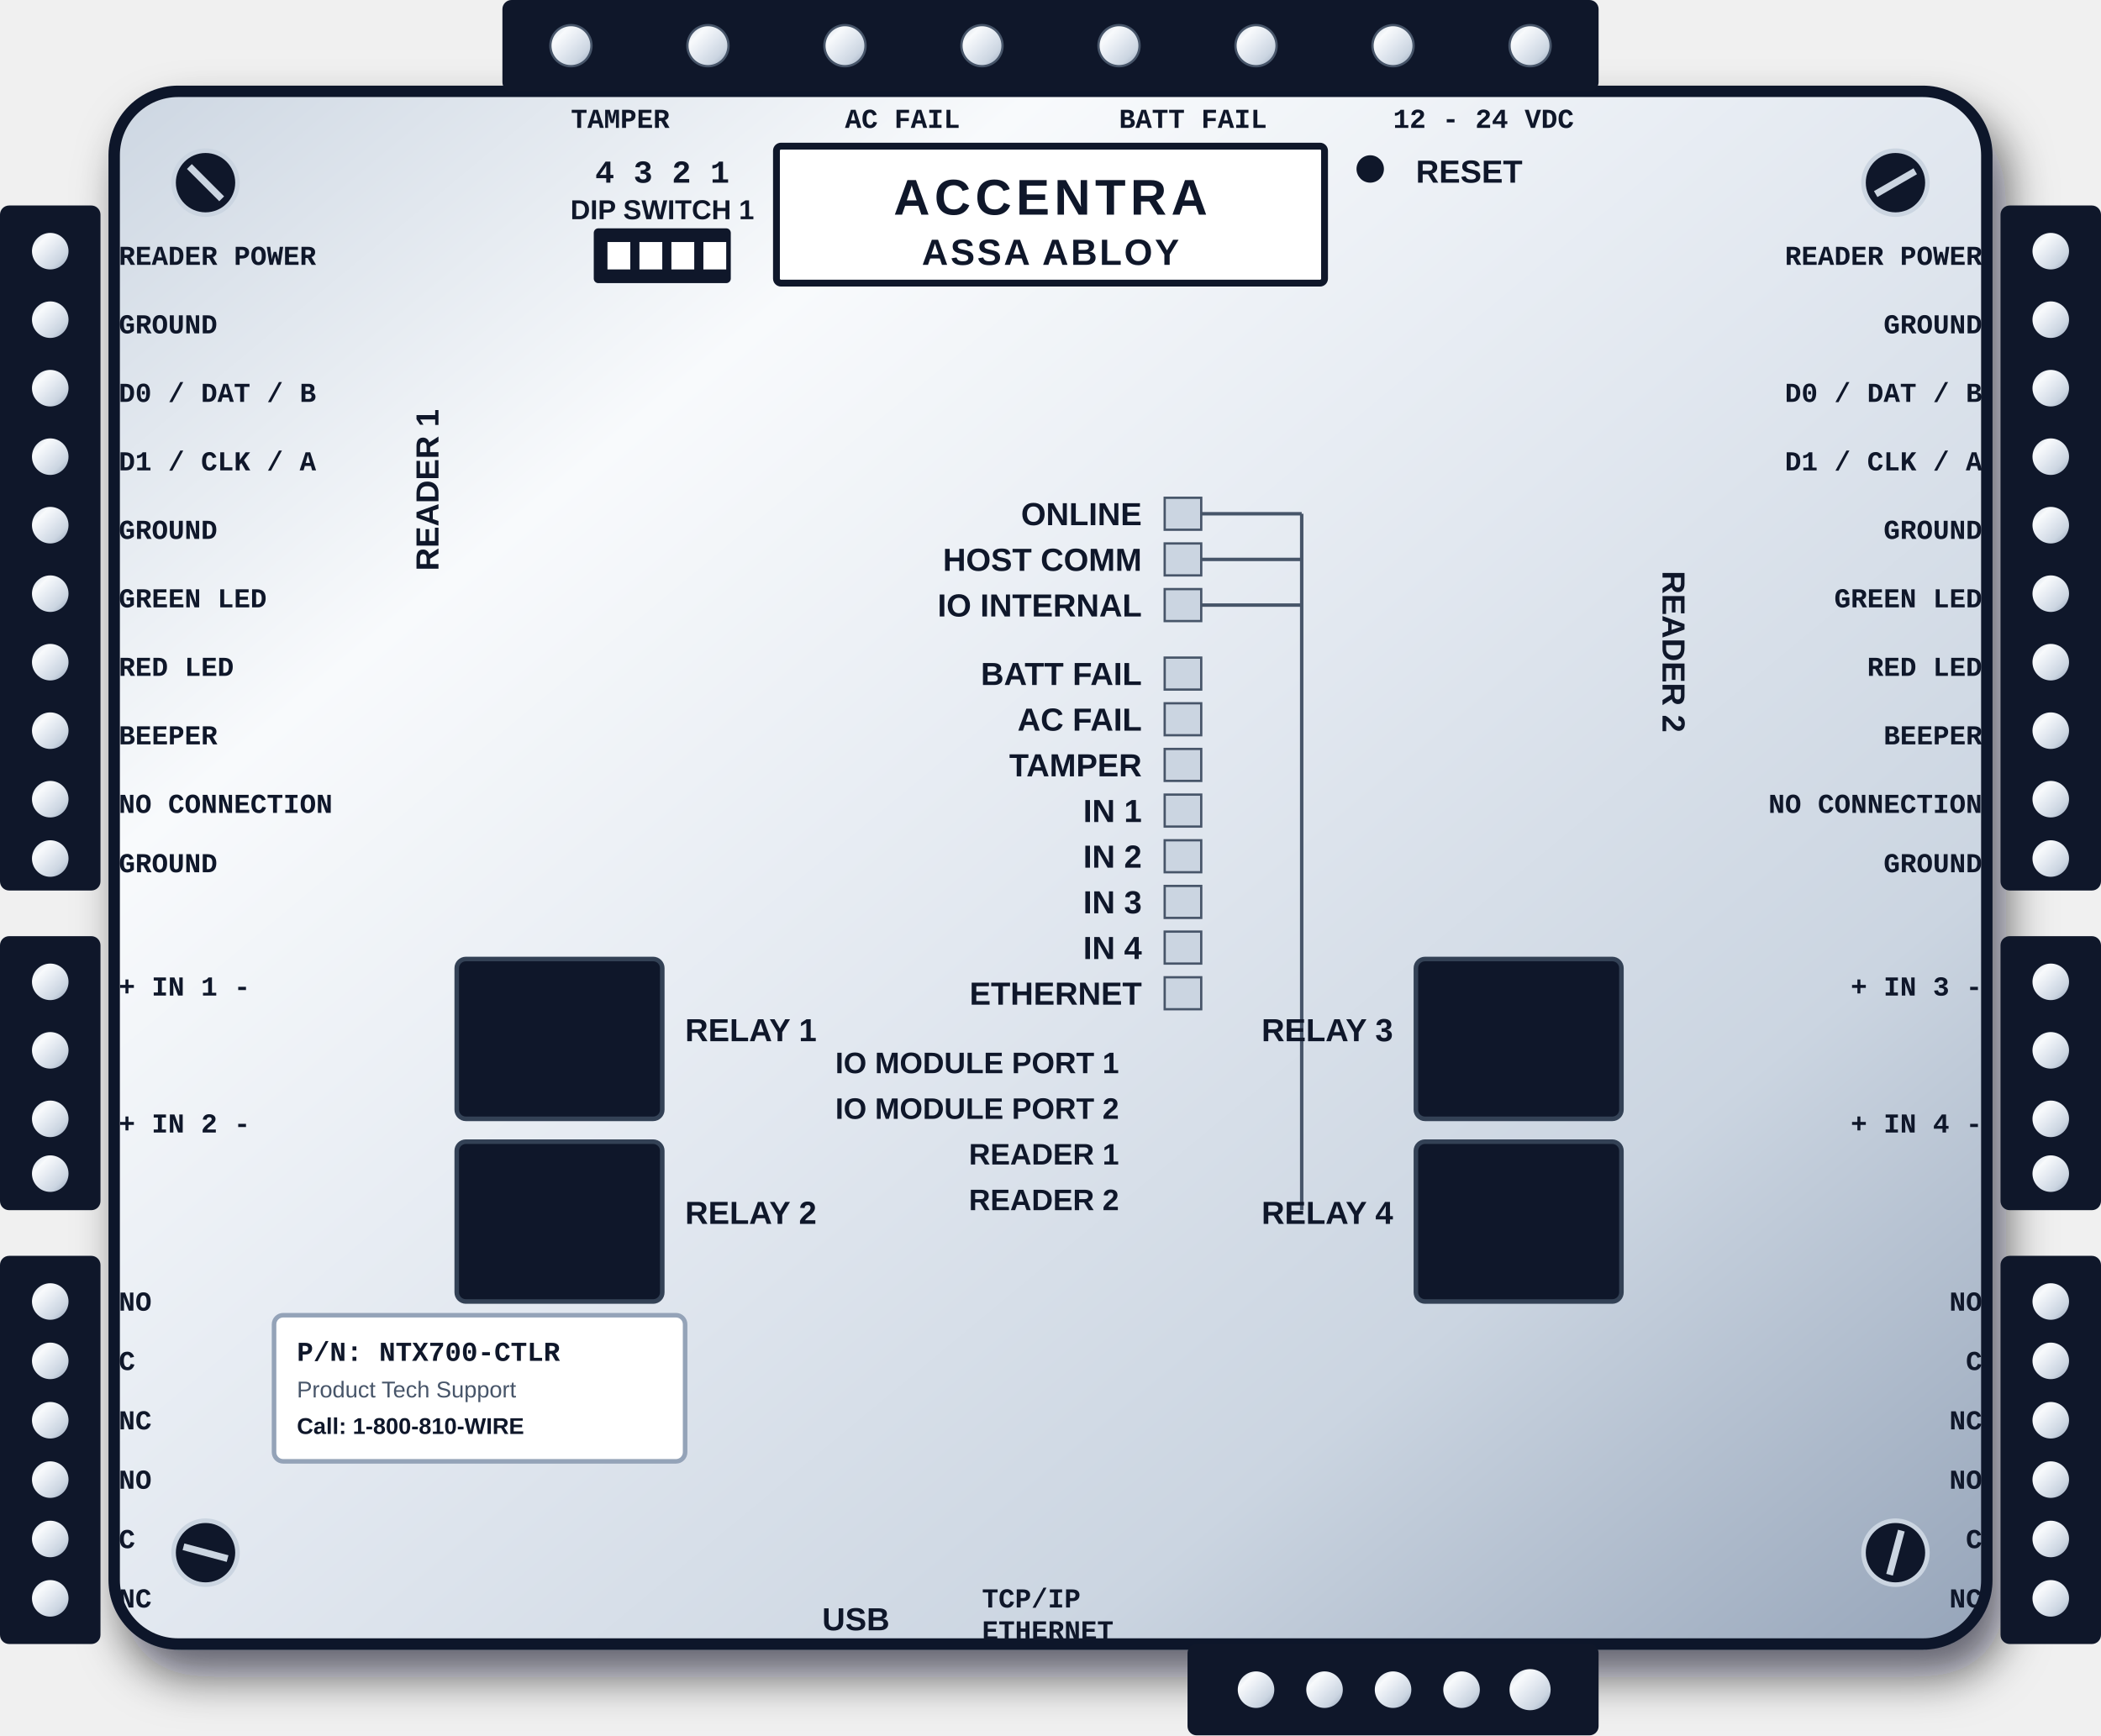
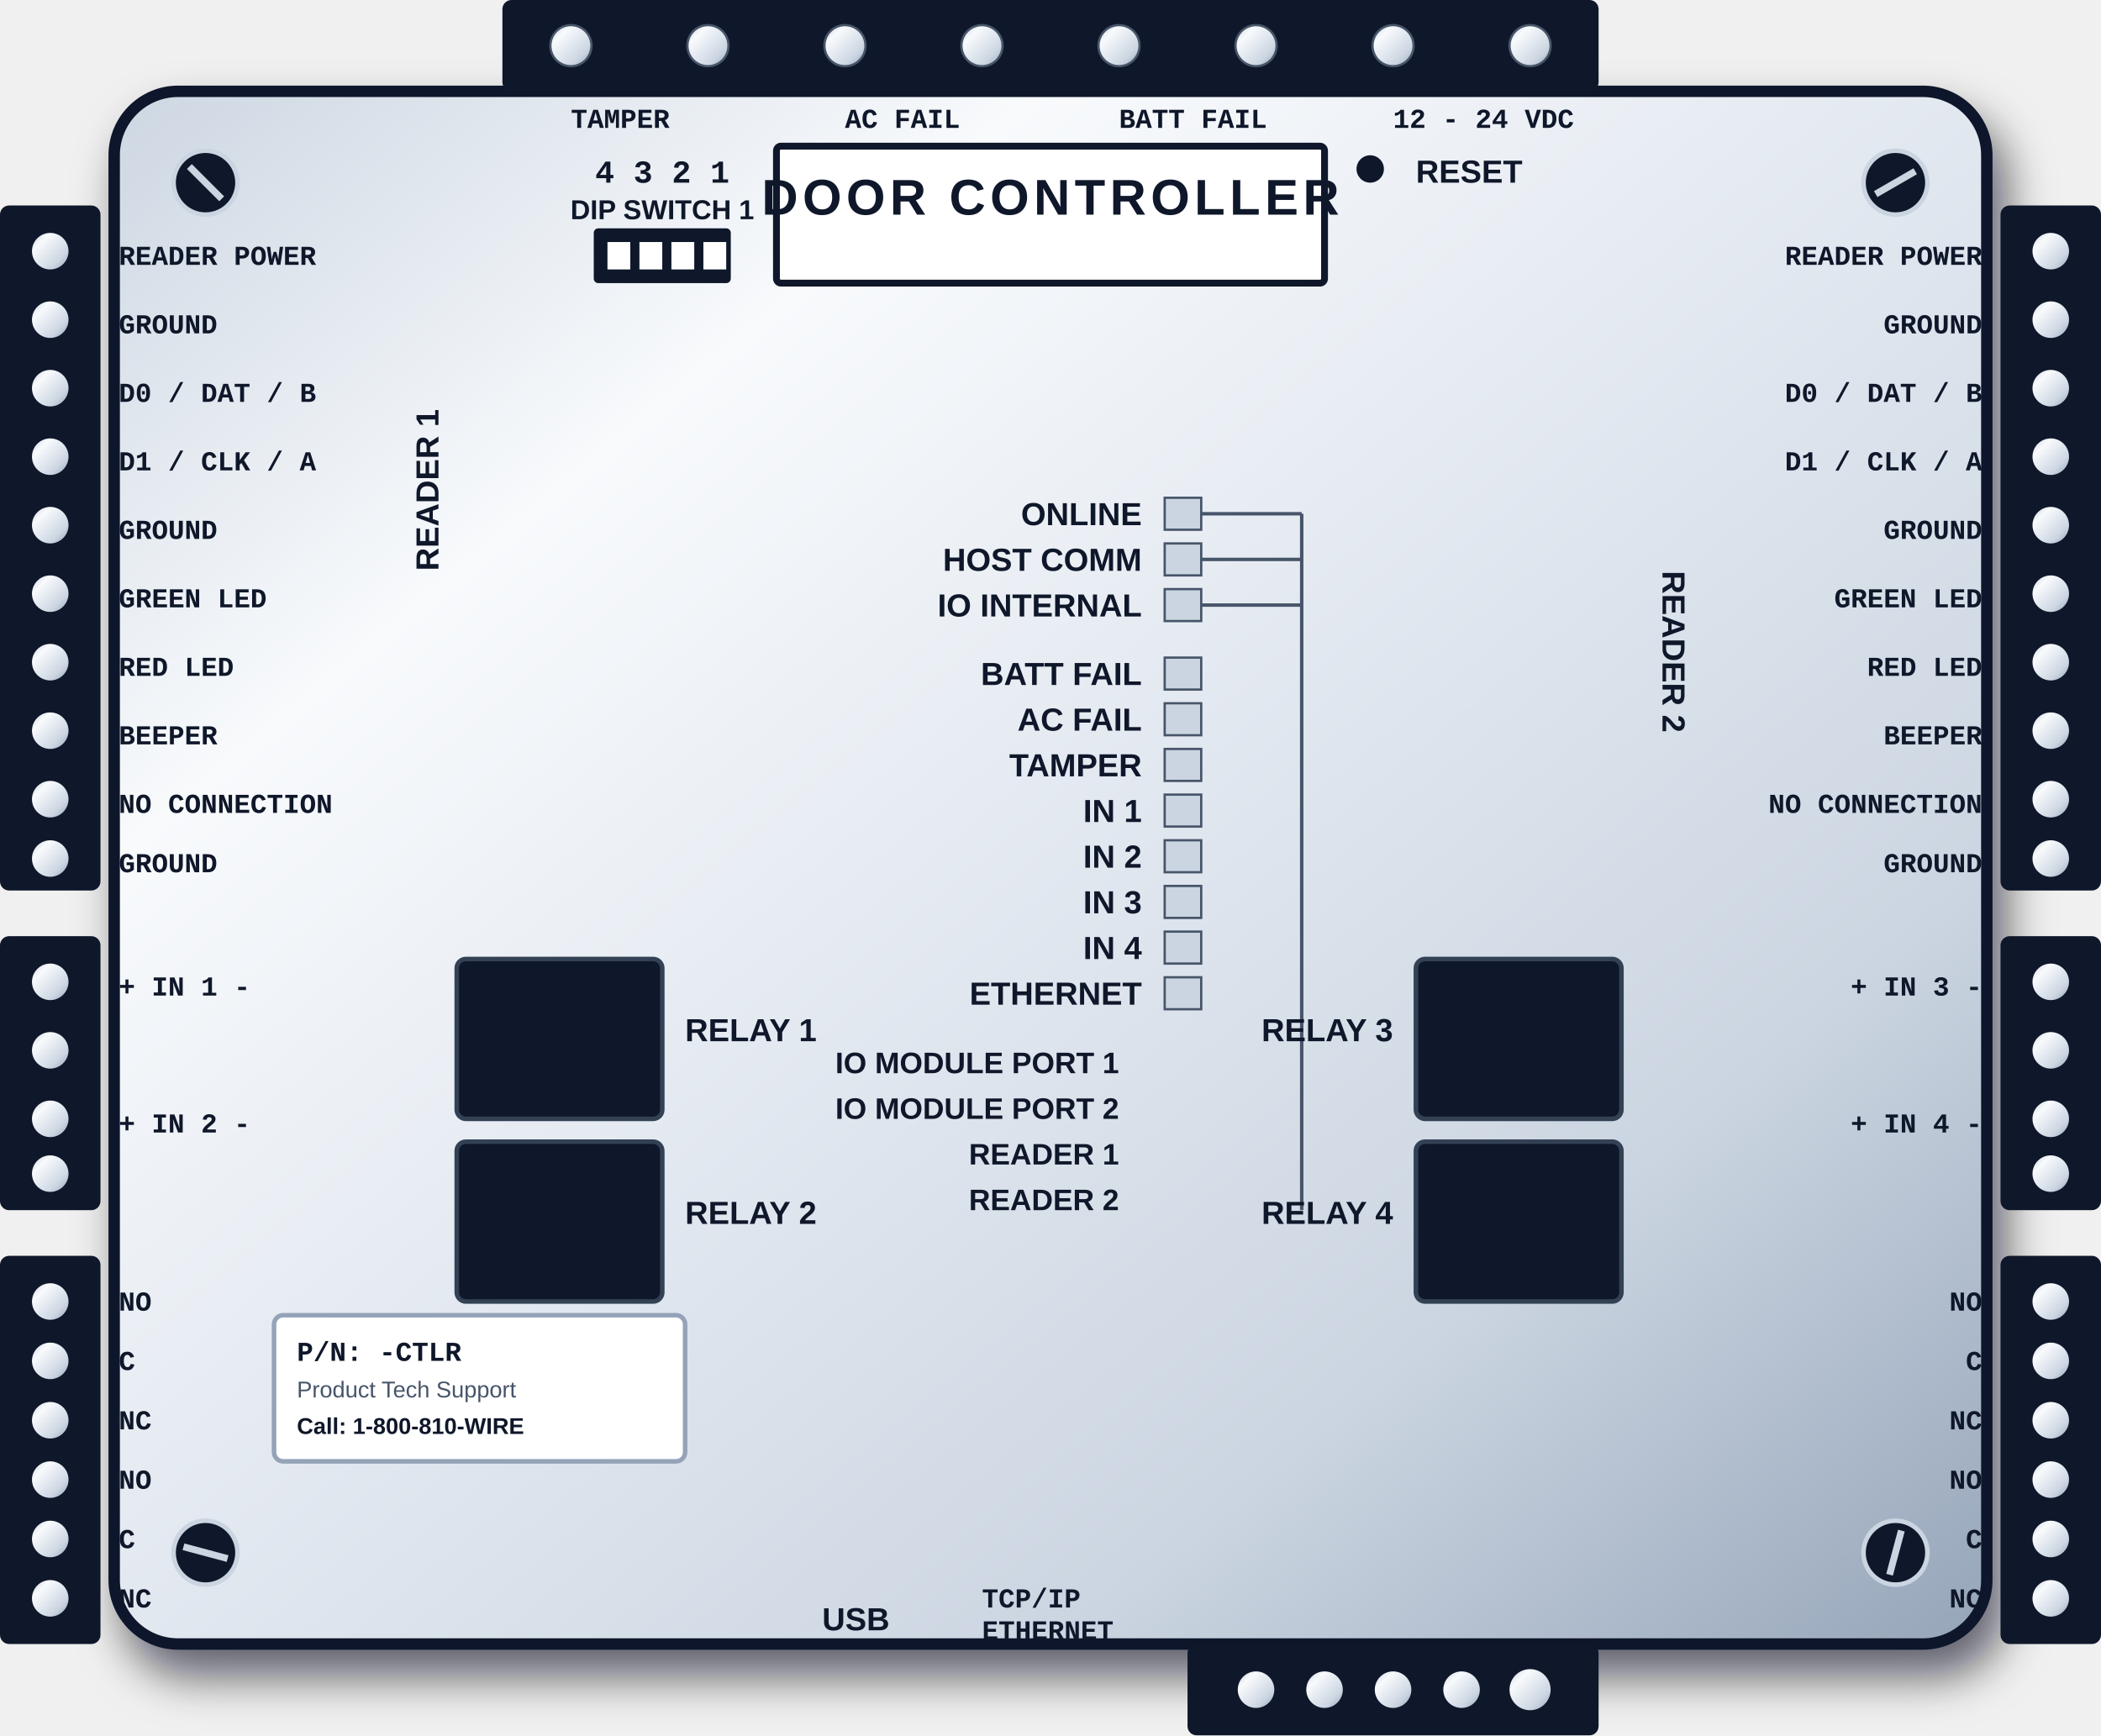
<svg xmlns="http://www.w3.org/2000/svg" viewBox="0 0 460 380" width="460" height="380">
  <defs>
    <linearGradient id="metalPlate" x1="0%" y1="0%" x2="100%" y2="100%">
      <stop offset="0%" stop-color="#cbd5e1" />
      <stop offset="25%" stop-color="#f8fafc" />
      <stop offset="50%" stop-color="#e2e8f0" />
      <stop offset="75%" stop-color="#cbd5e1" />
      <stop offset="100%" stop-color="#94a3b8" />
    </linearGradient>
    <filter id="shadowHeavy" x="-10%" y="-10%" width="120%" height="120%">
      <feDropShadow dx="3" dy="6" stdDeviation="5" flood-color="#020617" flood-opacity="0.6" />
    </filter>
  </defs>
  <rect x="25" y="20" width="410" height="340" rx="14" fill="url(#metalPlate)" stroke="#0f172a" stroke-width="2.5" filter="url(#shadowHeavy)" />
  <circle cx="45" cy="40" r="7" fill="#0f172a" stroke="#cbd5e1" stroke-width="1" />
  <line x1="40" y1="40" x2="50" y2="40" stroke="#cbd5e1" stroke-width="1.5" transform="rotate(45 45 40)" />
  <circle cx="415" cy="40" r="7" fill="#0f172a" stroke="#cbd5e1" stroke-width="1" />
  <line x1="410" y1="40" x2="420" y2="40" stroke="#cbd5e1" stroke-width="1.5" transform="rotate(-30 415 40)" />
  <circle cx="45" cy="340" r="7" fill="#0f172a" stroke="#cbd5e1" stroke-width="1" />
  <line x1="40" y1="340" x2="50" y2="340" stroke="#cbd5e1" stroke-width="1.5" transform="rotate(15 45 340)" />
  <circle cx="415" cy="340" r="7" fill="#0f172a" stroke="#cbd5e1" stroke-width="1" />
  <line x1="410" y1="340" x2="420" y2="340" stroke="#cbd5e1" stroke-width="1.5" transform="rotate(-75 415 340)" />
  <rect x="170" y="32" width="120" height="30" fill="#ffffff" stroke="#0f172a" stroke-width="1.5" rx="1" />
-   <text x="230" y="47" font-family="Arial, sans-serif" font-weight="900" font-size="11" fill="#0f172a" text-anchor="middle" letter-spacing="1">ACCENTRA</text>
-   <text x="230" y="58" font-family="Arial, sans-serif" font-weight="bold" font-size="8" fill="#0f172a" text-anchor="middle" letter-spacing="0.5">ASSA ABLOY</text>
+   <text x="230" y="47" font-family="Arial, sans-serif" font-weight="900" font-size="11" fill="#0f172a" text-anchor="middle" letter-spacing="1">DOOR CONTROLLER</text>
+   <text x="230" y="58" font-family="Arial, sans-serif" font-weight="bold" font-size="8" fill="#0f172a" text-anchor="middle" letter-spacing="0.5" />
  <g transform="translate(130, 30)">
    <text x="15" y="10" font-family="Courier New, monospace" font-weight="bold" font-size="7" fill="#0f172a" text-anchor="middle">4 3 2 1</text>
    <text x="15" y="18" font-family="Arial, sans-serif" font-weight="bold" font-size="6" fill="#0f172a" text-anchor="middle">DIP SWITCH 1</text>
    <rect x="0" y="20" width="30" height="12" fill="#0f172a" rx="1" />
    <rect x="3" y="23" width="5" height="6" fill="#ffffff" />
    <rect x="10" y="23" width="5" height="6" fill="#ffffff" />
    <rect x="17" y="23" width="5" height="6" fill="#ffffff" />
    <rect x="24" y="23" width="5" height="6" fill="#ffffff" />
  </g>
  <text x="310" y="40" font-family="Arial, sans-serif" font-weight="bold" font-size="7" fill="#0f172a">RESET</text>
  <circle cx="300" cy="37" r="3" fill="#0f172a" />
  <g transform="translate(200, 105)">
    <text x="50" y="10" font-family="Arial, sans-serif" font-weight="bold" font-size="7" fill="#0f172a" text-anchor="end">ONLINE</text>
    <rect x="55" y="4" width="8" height="7" fill="#cbd5e1" stroke="#475569" stroke-width="0.5" />
    <line x1="63" y1="7.5" x2="85" y2="7.5" stroke="#475569" stroke-width="0.75" />
    <text x="50" y="20" font-family="Arial, sans-serif" font-weight="bold" font-size="7" fill="#0f172a" text-anchor="end">HOST COMM</text>
    <rect x="55" y="14" width="8" height="7" fill="#cbd5e1" stroke="#475569" stroke-width="0.5" />
    <line x1="63" y1="17.5" x2="85" y2="17.5" stroke="#475569" stroke-width="0.75" />
    <text x="50" y="30" font-family="Arial, sans-serif" font-weight="bold" font-size="7" fill="#0f172a" text-anchor="end">IO INTERNAL</text>
    <rect x="55" y="24" width="8" height="7" fill="#cbd5e1" stroke="#475569" stroke-width="0.5" />
    <line x1="63" y1="27.5" x2="85" y2="27.5" stroke="#475569" stroke-width="0.75" />
    <text x="50" y="45" font-family="Arial, sans-serif" font-weight="bold" font-size="7" fill="#0f172a" text-anchor="end">BATT FAIL</text>
    <rect x="55" y="39" width="8" height="7" fill="#cbd5e1" stroke="#475569" stroke-width="0.5" />
    <text x="50" y="55" font-family="Arial, sans-serif" font-weight="bold" font-size="7" fill="#0f172a" text-anchor="end">AC FAIL</text>
    <rect x="55" y="49" width="8" height="7" fill="#cbd5e1" stroke="#475569" stroke-width="0.5" />
    <text x="50" y="65" font-family="Arial, sans-serif" font-weight="bold" font-size="7" fill="#0f172a" text-anchor="end">TAMPER</text>
    <rect x="55" y="59" width="8" height="7" fill="#cbd5e1" stroke="#475569" stroke-width="0.5" />
    <text x="50" y="75" font-family="Arial, sans-serif" font-weight="bold" font-size="7" fill="#0f172a" text-anchor="end">IN 1</text>
    <rect x="55" y="69" width="8" height="7" fill="#cbd5e1" stroke="#475569" stroke-width="0.5" />
    <text x="50" y="85" font-family="Arial, sans-serif" font-weight="bold" font-size="7" fill="#0f172a" text-anchor="end">IN 2</text>
    <rect x="55" y="79" width="8" height="7" fill="#cbd5e1" stroke="#475569" stroke-width="0.5" />
    <text x="50" y="95" font-family="Arial, sans-serif" font-weight="bold" font-size="7" fill="#0f172a" text-anchor="end">IN 3</text>
    <rect x="55" y="89" width="8" height="7" fill="#cbd5e1" stroke="#475569" stroke-width="0.5" />
    <text x="50" y="105" font-family="Arial, sans-serif" font-weight="bold" font-size="7" fill="#0f172a" text-anchor="end">IN 4</text>
    <rect x="55" y="99" width="8" height="7" fill="#cbd5e1" stroke="#475569" stroke-width="0.5" />
    <text x="50" y="115" font-family="Arial, sans-serif" font-weight="bold" font-size="7" fill="#0f172a" text-anchor="end">ETHERNET</text>
    <rect x="55" y="109" width="8" height="7" fill="#cbd5e1" stroke="#475569" stroke-width="0.5" />
    <text x="45" y="130" font-family="Arial, sans-serif" font-weight="bold" font-size="6.5" fill="#0f172a" text-anchor="end">IO MODULE PORT 1</text>
    <text x="45" y="140" font-family="Arial, sans-serif" font-weight="bold" font-size="6.5" fill="#0f172a" text-anchor="end">IO MODULE PORT 2</text>
    <text x="45" y="150" font-family="Arial, sans-serif" font-weight="bold" font-size="6.5" fill="#0f172a" text-anchor="end">READER 1</text>
    <text x="45" y="160" font-family="Arial, sans-serif" font-weight="bold" font-size="6.5" fill="#0f172a" text-anchor="end">READER 2</text>
    <path d="M85 7.5 L85 160" stroke="#475569" stroke-width="0.75" fill="none" />
  </g>
  <rect x="100" y="210" width="45" height="35" rx="2" fill="#0f172a" stroke="#334155" />
  <rect x="100" y="250" width="45" height="35" rx="2" fill="#0f172a" stroke="#334155" />
  <text x="150" y="228" font-family="Arial, sans-serif" font-weight="bold" font-size="7" fill="#0f172a">RELAY 1</text>
  <text x="150" y="268" font-family="Arial, sans-serif" font-weight="bold" font-size="7" fill="#0f172a">RELAY 2</text>
  <rect x="310" y="210" width="45" height="35" rx="2" fill="#0f172a" stroke="#334155" />
  <rect x="310" y="250" width="45" height="35" rx="2" fill="#0f172a" stroke="#334155" />
  <text x="305" y="228" font-family="Arial, sans-serif" font-weight="bold" font-size="7" fill="#0f172a" text-anchor="end">RELAY 3</text>
  <text x="305" y="268" font-family="Arial, sans-serif" font-weight="bold" font-size="7" fill="#0f172a" text-anchor="end">RELAY 4</text>
  <g transform="translate(60, 288)">
    <rect x="0" y="0" width="90" height="32" fill="#ffffff" stroke="#94a3b8" stroke-width="1" rx="2" />
-     <text x="5" y="10" font-family="Courier New, monospace" font-weight="bold" font-size="6" fill="#0f172a">P/N: NTX700-CTLR</text>
+     <text x="5" y="10" font-family="Courier New, monospace" font-weight="bold" font-size="6" fill="#0f172a">P/N: -CTLR</text>
    <text x="5" y="18" font-family="Arial, sans-serif" font-size="5" fill="#475569">Product Tech Support</text>
    <text x="5" y="26" font-family="Arial, sans-serif" font-weight="bold" font-size="5" fill="#0f172a">Call: 1-800-810-WIRE</text>
  </g>
  <g transform="translate(110, 0)">
    <rect x="0" y="0" width="240" height="20" fill="#0f172a" rx="2" />
    <circle cx="15" cy="10" r="4.5" fill="url(#metalPlate)" stroke="#475569" stroke-width="0.5" />
    <circle cx="45" cy="10" r="4.5" fill="url(#metalPlate)" stroke="#475569" stroke-width="0.5" />
    <circle cx="75" cy="10" r="4.5" fill="url(#metalPlate)" stroke="#475569" stroke-width="0.5" />
    <circle cx="105" cy="10" r="4.5" fill="url(#metalPlate)" stroke="#475569" stroke-width="0.5" />
    <circle cx="135" cy="10" r="4.5" fill="url(#metalPlate)" stroke="#475569" stroke-width="0.5" />
    <circle cx="165" cy="10" r="4.5" fill="url(#metalPlate)" stroke="#475569" stroke-width="0.5" />
    <circle cx="195" cy="10" r="4.5" fill="url(#metalPlate)" stroke="#475569" stroke-width="0.5" />
    <circle cx="225" cy="10" r="4.5" fill="url(#metalPlate)" stroke="#475569" stroke-width="0.5" />
  </g>
  <text x="125" y="28" font-family="Courier New, monospace" font-weight="bold" font-size="6" fill="#0f172a">TAMPER</text>
  <text x="185" y="28" font-family="Courier New, monospace" font-weight="bold" font-size="6" fill="#0f172a">AC FAIL</text>
  <text x="245" y="28" font-family="Courier New, monospace" font-weight="bold" font-size="6" fill="#0f172a">BATT FAIL</text>
  <text x="305" y="28" font-family="Courier New, monospace" font-weight="bold" font-size="6" fill="#0f172a">12 - 24 VDC</text>
  <g transform="translate(0, 45)">
    <rect x="0" y="0" width="22" height="150" fill="#0f172a" rx="2" />
    <circle cx="11" cy="10" r="4" fill="url(#metalPlate)" />
    <circle cx="11" cy="25" r="4" fill="url(#metalPlate)" />
    <circle cx="11" cy="40" r="4" fill="url(#metalPlate)" />
    <circle cx="11" cy="55" r="4" fill="url(#metalPlate)" />
    <circle cx="11" cy="70" r="4" fill="url(#metalPlate)" />
    <circle cx="11" cy="85" r="4" fill="url(#metalPlate)" />
    <circle cx="11" cy="100" r="4" fill="url(#metalPlate)" />
    <circle cx="11" cy="115" r="4" fill="url(#metalPlate)" />
    <circle cx="11" cy="130" r="4" fill="url(#metalPlate)" />
    <circle cx="11" cy="143" r="4" fill="url(#metalPlate)" />
  </g>
  <g font-family="Courier New, monospace" font-weight="bold" font-size="6" fill="#0f172a">
    <text x="26" y="58">READER POWER</text>
    <text x="26" y="73">GROUND</text>
    <text x="26" y="88">D0 / DAT / B</text>
    <text x="26" y="103">D1 / CLK / A</text>
    <text x="26" y="118">GROUND</text>
    <text x="26" y="133">GREEN LED</text>
    <text x="26" y="148">RED LED</text>
    <text x="26" y="163">BEEPER</text>
    <text x="26" y="178">NO CONNECTION</text>
    <text x="26" y="191">GROUND</text>
  </g>
  <text x="96" y="125" font-family="Arial, sans-serif" font-weight="bold" font-size="7" fill="#0f172a" transform="rotate(-90 96 125)">READER 1</text>
  <g transform="translate(0, 205)">
    <rect x="0" y="0" width="22" height="60" fill="#0f172a" rx="2" />
    <circle cx="11" cy="10" r="4" fill="url(#metalPlate)" />
    <circle cx="11" cy="25" r="4" fill="url(#metalPlate)" />
    <circle cx="11" cy="40" r="4" fill="url(#metalPlate)" />
    <circle cx="11" cy="52" r="4" fill="url(#metalPlate)" />
  </g>
  <text x="26" y="218" font-family="Courier New, monospace" font-weight="bold" font-size="6" fill="#0f172a">+ IN 1 -</text>
  <text x="26" y="248" font-family="Courier New, monospace" font-weight="bold" font-size="6" fill="#0f172a">+ IN 2 -</text>
  <g transform="translate(0, 275)">
    <rect x="0" y="0" width="22" height="85" fill="#0f172a" rx="2" />
    <circle cx="11" cy="10" r="4" fill="url(#metalPlate)" />
    <circle cx="11" cy="23" r="4" fill="url(#metalPlate)" />
    <circle cx="11" cy="36" r="4" fill="url(#metalPlate)" />
    <circle cx="11" cy="49" r="4" fill="url(#metalPlate)" />
    <circle cx="11" cy="62" r="4" fill="url(#metalPlate)" />
    <circle cx="11" cy="75" r="4" fill="url(#metalPlate)" />
  </g>
  <g font-family="Courier New, monospace" font-weight="bold" font-size="6" fill="#0f172a">
    <text x="26" y="287">NO</text>
    <text x="26" y="300">C</text>
    <text x="26" y="313">NC</text>
    <text x="26" y="326">NO</text>
    <text x="26" y="339">C</text>
    <text x="26" y="352">NC</text>
  </g>
  <g transform="translate(438, 45)">
    <rect x="0" y="0" width="22" height="150" fill="#0f172a" rx="2" />
    <circle cx="11" cy="10" r="4" fill="url(#metalPlate)" />
    <circle cx="11" cy="25" r="4" fill="url(#metalPlate)" />
    <circle cx="11" cy="40" r="4" fill="url(#metalPlate)" />
    <circle cx="11" cy="55" r="4" fill="url(#metalPlate)" />
    <circle cx="11" cy="70" r="4" fill="url(#metalPlate)" />
    <circle cx="11" cy="85" r="4" fill="url(#metalPlate)" />
    <circle cx="11" cy="100" r="4" fill="url(#metalPlate)" />
    <circle cx="11" cy="115" r="4" fill="url(#metalPlate)" />
    <circle cx="11" cy="130" r="4" fill="url(#metalPlate)" />
    <circle cx="11" cy="143" r="4" fill="url(#metalPlate)" />
  </g>
  <g font-family="Courier New, monospace" font-weight="bold" font-size="6" fill="#0f172a" text-anchor="end">
    <text x="434" y="58">READER POWER</text>
    <text x="434" y="73">GROUND</text>
    <text x="434" y="88">D0 / DAT / B</text>
    <text x="434" y="103">D1 / CLK / A</text>
    <text x="434" y="118">GROUND</text>
    <text x="434" y="133">GREEN LED</text>
    <text x="434" y="148">RED LED</text>
    <text x="434" y="163">BEEPER</text>
    <text x="434" y="178">NO CONNECTION</text>
    <text x="434" y="191">GROUND</text>
  </g>
  <text x="364" y="125" font-family="Arial, sans-serif" font-weight="bold" font-size="7" fill="#0f172a" transform="rotate(90 364 125)">READER 2</text>
  <g transform="translate(438, 205)">
    <rect x="0" y="0" width="22" height="60" fill="#0f172a" rx="2" />
    <circle cx="11" cy="10" r="4" fill="url(#metalPlate)" />
    <circle cx="11" cy="25" r="4" fill="url(#metalPlate)" />
    <circle cx="11" cy="40" r="4" fill="url(#metalPlate)" />
    <circle cx="11" cy="52" r="4" fill="url(#metalPlate)" />
  </g>
  <text x="434" y="218" font-family="Courier New, monospace" font-weight="bold" font-size="6" fill="#0f172a" text-anchor="end">+ IN 3 -</text>
  <text x="434" y="248" font-family="Courier New, monospace" font-weight="bold" font-size="6" fill="#0f172a" text-anchor="end">+ IN 4 -</text>
  <g transform="translate(438, 275)">
    <rect x="0" y="0" width="22" height="85" fill="#0f172a" rx="2" />
    <circle cx="11" cy="10" r="4" fill="url(#metalPlate)" />
    <circle cx="11" cy="23" r="4" fill="url(#metalPlate)" />
    <circle cx="11" cy="36" r="4" fill="url(#metalPlate)" />
    <circle cx="11" cy="49" r="4" fill="url(#metalPlate)" />
    <circle cx="11" cy="62" r="4" fill="url(#metalPlate)" />
    <circle cx="11" cy="75" r="4" fill="url(#metalPlate)" />
  </g>
  <g font-family="Courier New, monospace" font-weight="bold" font-size="6" fill="#0f172a" text-anchor="end">
    <text x="434" y="287">NO</text>
    <text x="434" y="300">C</text>
    <text x="434" y="313">NC</text>
    <text x="434" y="326">NO</text>
    <text x="434" y="339">C</text>
    <text x="434" y="352">NC</text>
  </g>
  <g transform="translate(260, 360)">
    <rect x="0" y="0" width="90" height="20" fill="#0f172a" rx="2" />
    <circle cx="15" cy="10" r="4" fill="url(#metalPlate)" />
    <circle cx="30" cy="10" r="4" fill="url(#metalPlate)" />
    <circle cx="45" cy="10" r="4" fill="url(#metalPlate)" />
    <circle cx="60" cy="10" r="4" fill="url(#metalPlate)" />
    <circle cx="75" cy="10" r="4.5" fill="url(#metalPlate)" />
  </g>
  <text x="180" y="357" font-family="Arial, sans-serif" font-weight="bold" font-size="7" fill="#0f172a">USB</text>
  <text x="215" y="352" font-family="Courier New, monospace" font-weight="bold" font-size="6" fill="#0f172a">TCP/IP</text>
  <text x="215" y="359" font-family="Courier New, monospace" font-weight="bold" font-size="6" fill="#0f172a">ETHERNET</text>
</svg>
